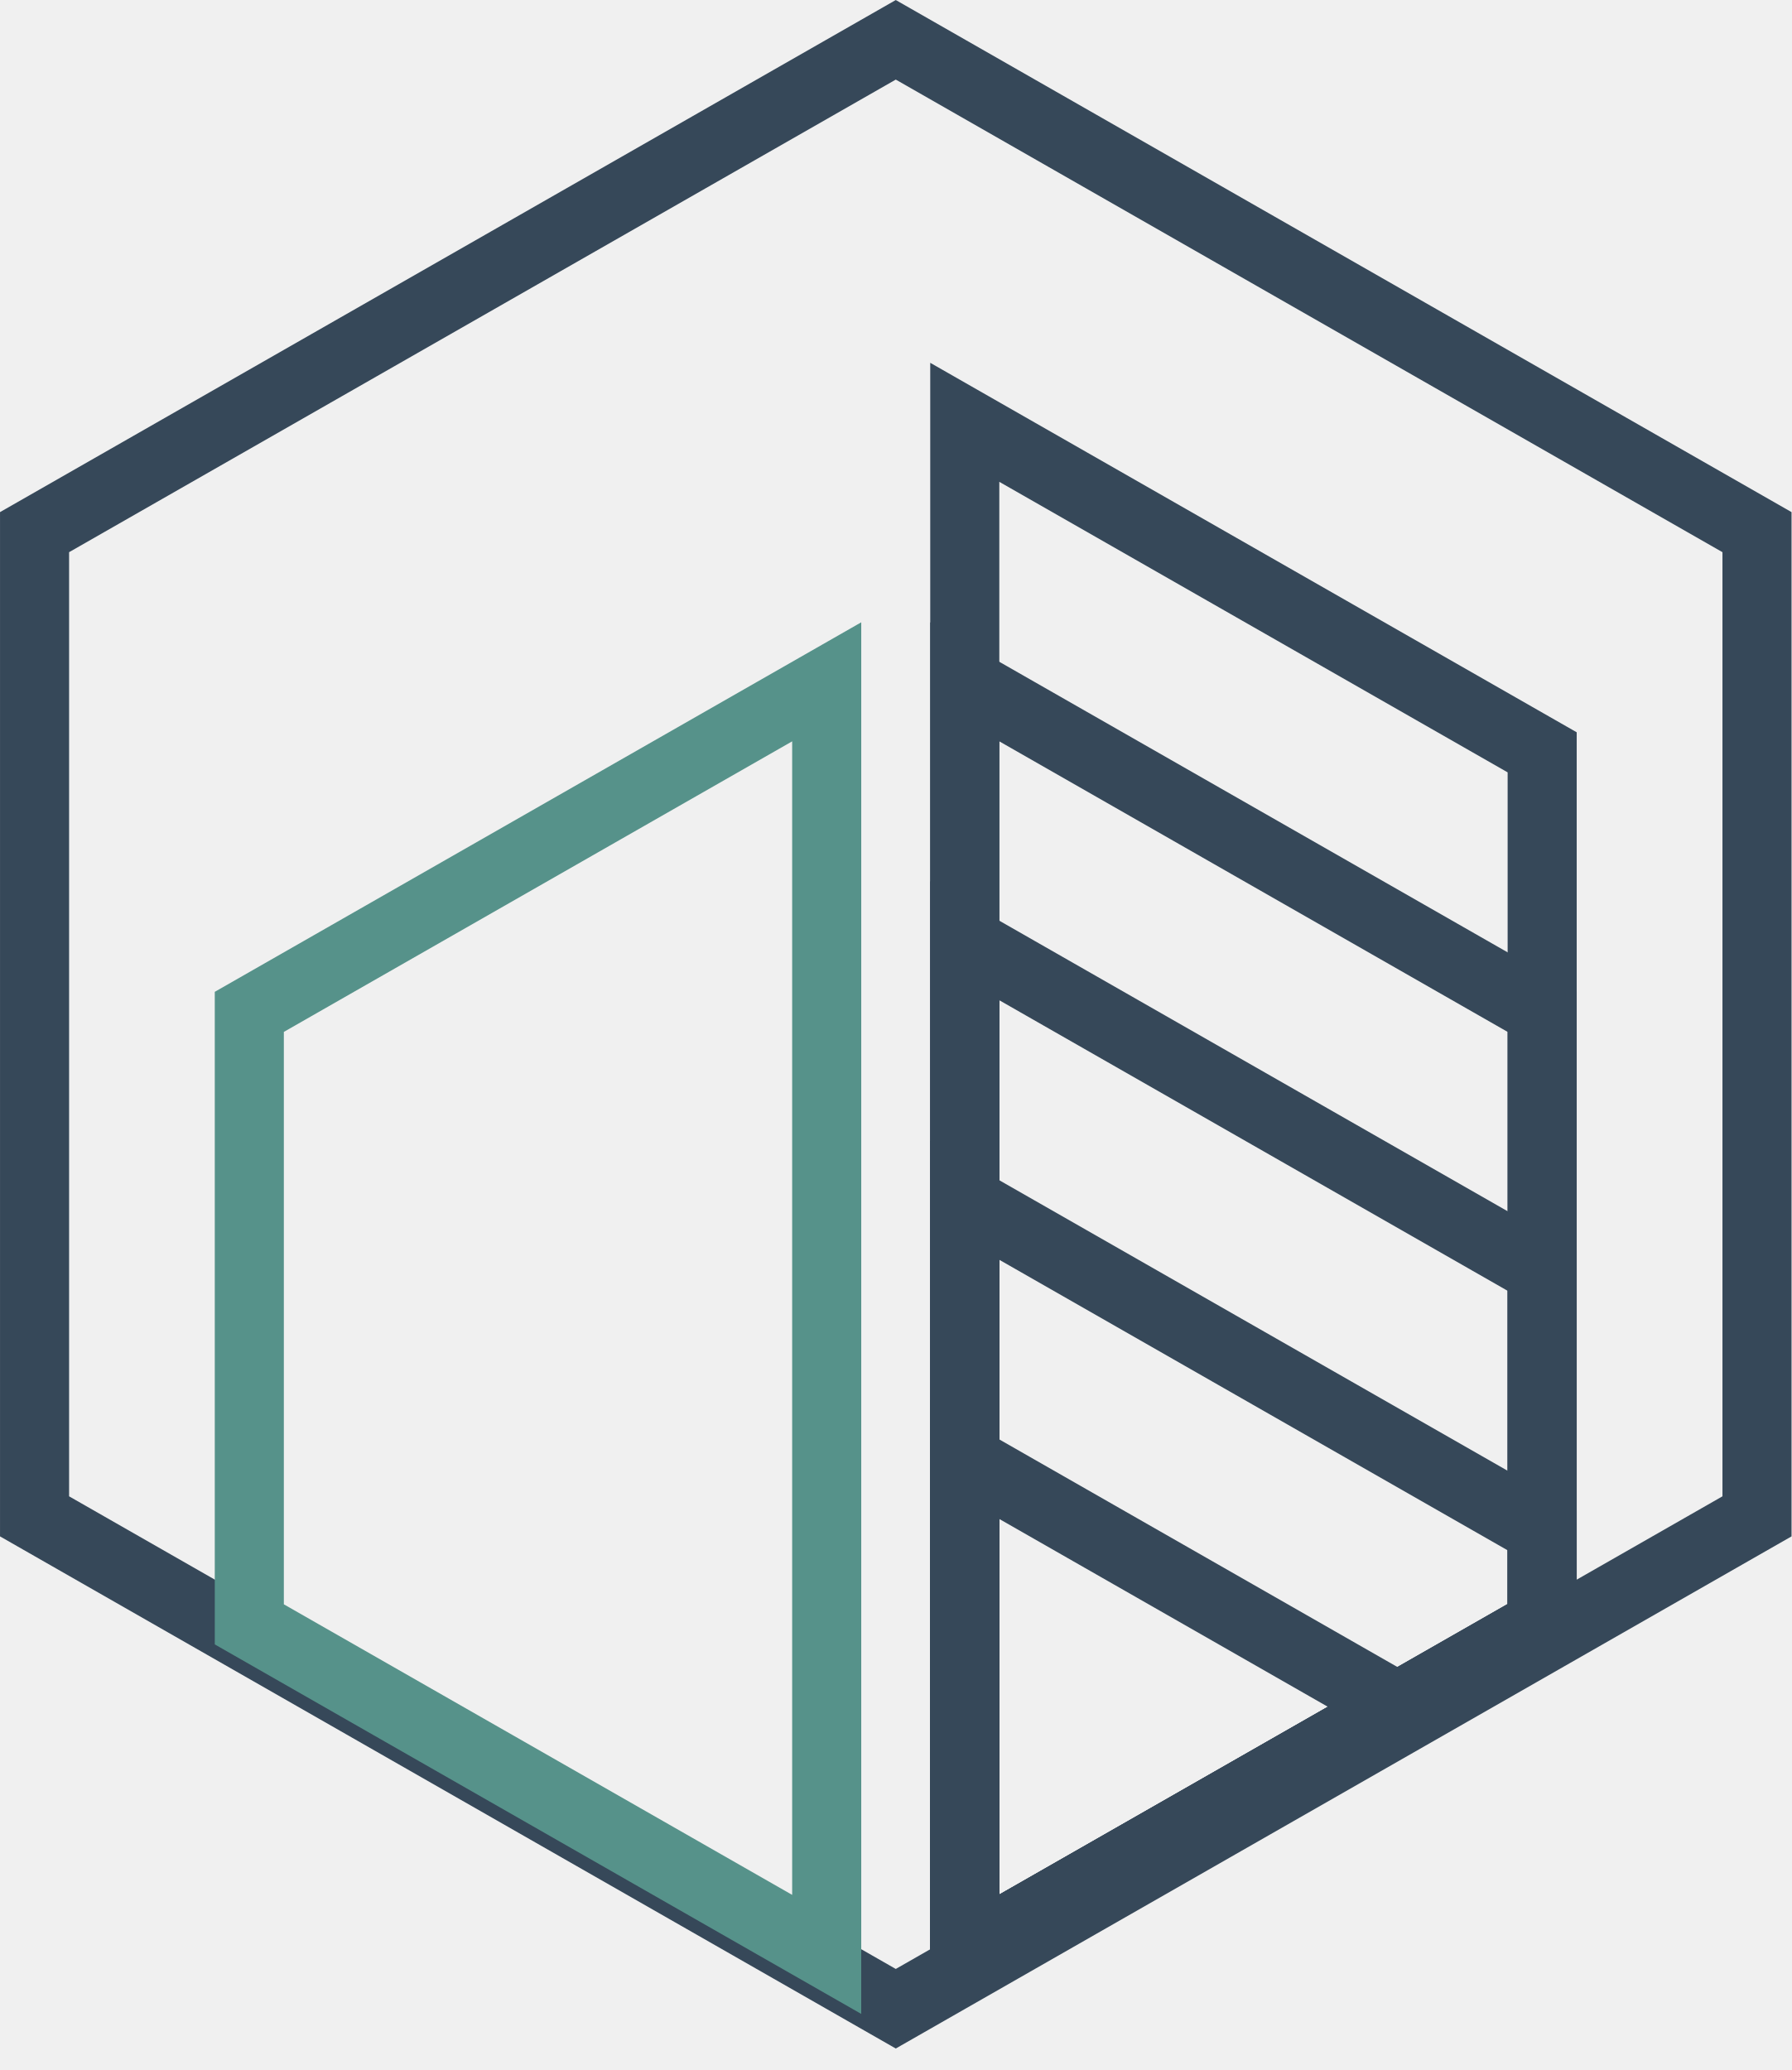
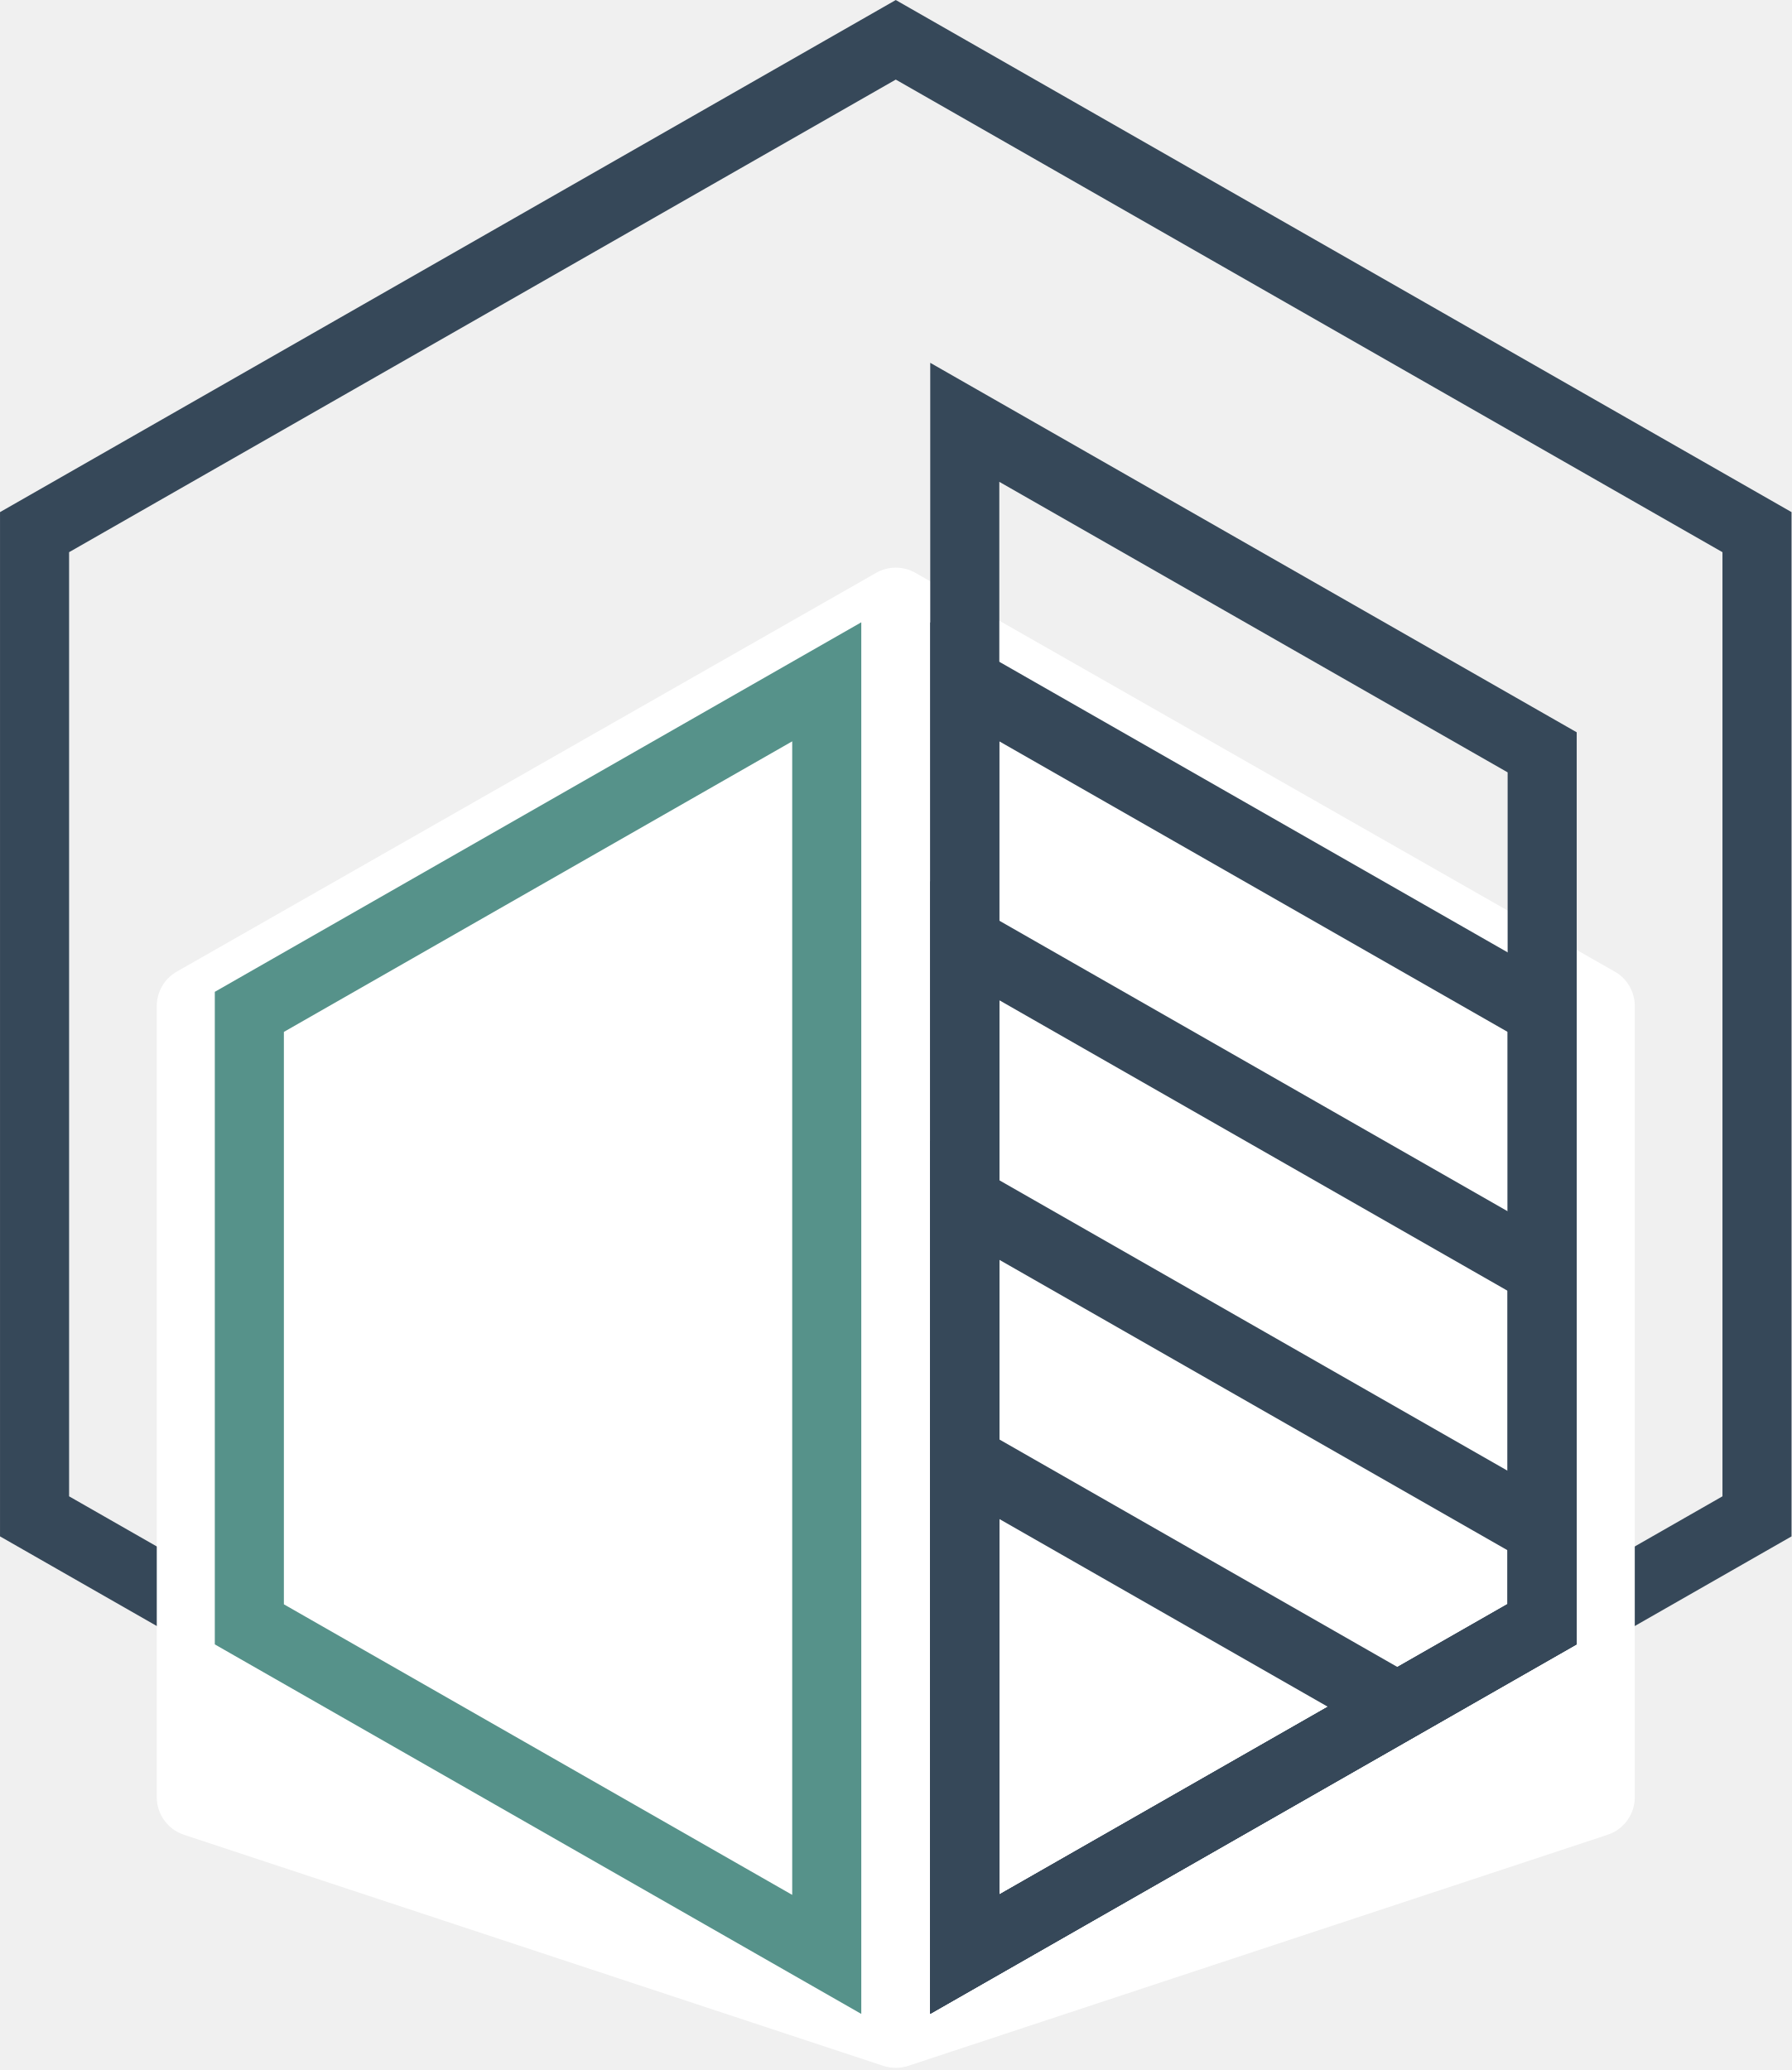
<svg xmlns="http://www.w3.org/2000/svg" width="45" height="52" viewBox="0 0 45 52" fill="none">
  <path d="M44.132 13.368L22.5 1L0.868 13.368V38.092L22.5 50.461L44.132 38.092V13.368Z" stroke="#364859" stroke-width="1.735" />
+   <path d="M22.992 14.39C22.687 14.216 22.313 14.216 22.008 14.39L4.439 24.409C4.129 24.585 3.938 24.915 3.938 25.272V45.147C3.938 45.575 4.212 45.956 4.619 46.09L22.188 51.896C22.391 51.963 22.609 51.963 22.812 51.896L40.381 46.09C40.788 45.956 41.062 45.575 41.062 45.147V25.272C41.062 24.915 40.871 24.585 40.561 24.409L22.992 14.39Z" fill="white" />
  <path d="M24.233 10.609V49.09L38.736 40.8V18.899L24.233 10.609Z" stroke="#364859" stroke-width="1.735" />
  <path d="M24.233 17.128V49.096L38.736 40.805V25.419L24.233 17.128Z" stroke="#364859" stroke-width="1.735" />
  <path d="M24.233 23.632V49.085L38.736 40.795V31.923L24.233 23.632Z" stroke="#364859" stroke-width="1.735" />
  <path d="M24.233 30.152V49.091L38.736 40.801V38.442L24.233 30.152Z" stroke="#364859" stroke-width="1.735" />
  <path d="M35.101 42.876L31.054 40.562L24.233 36.663V49.089L35.101 42.876Z" stroke="#364859" stroke-width="1.735" />
-   <path d="M20.765 49.096L6.262 40.805V25.419L20.765 17.128V49.096Z" stroke="#56928A" stroke-width="1.735" />
+   <path d="M20.766 49.096L6.263 40.805V25.419L20.766 17.128V49.096Z" stroke="#56928A" stroke-width="1.735" />
</svg>
